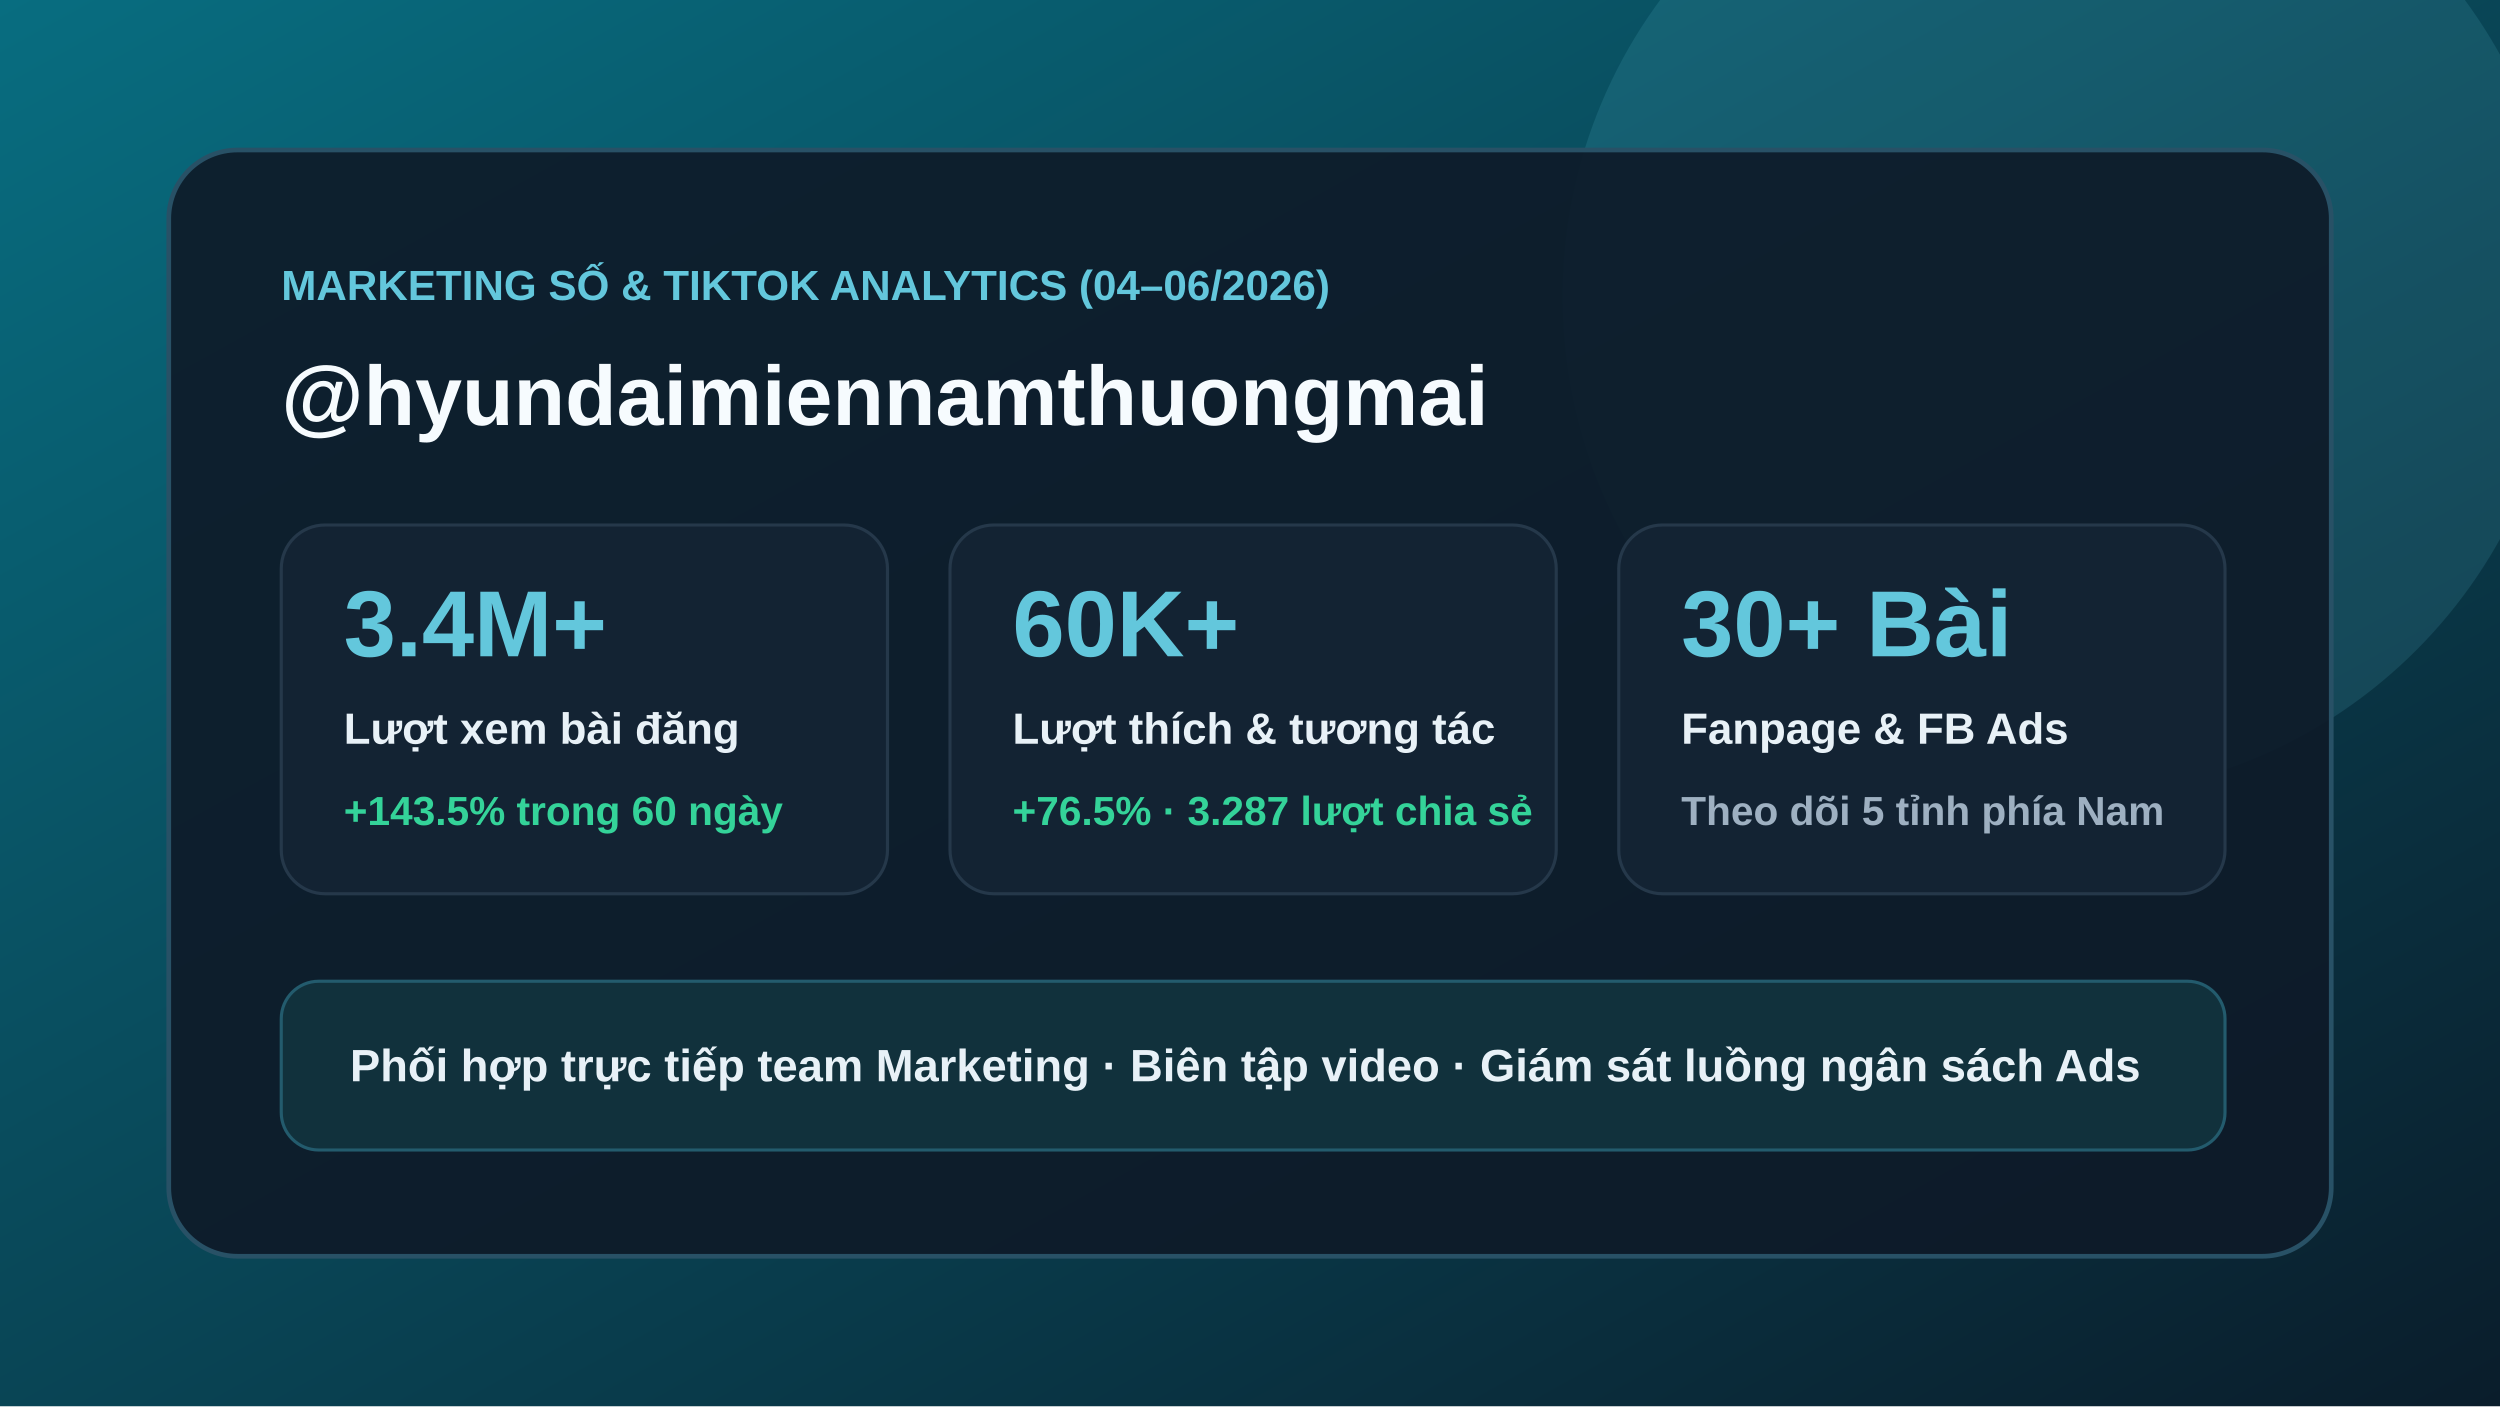
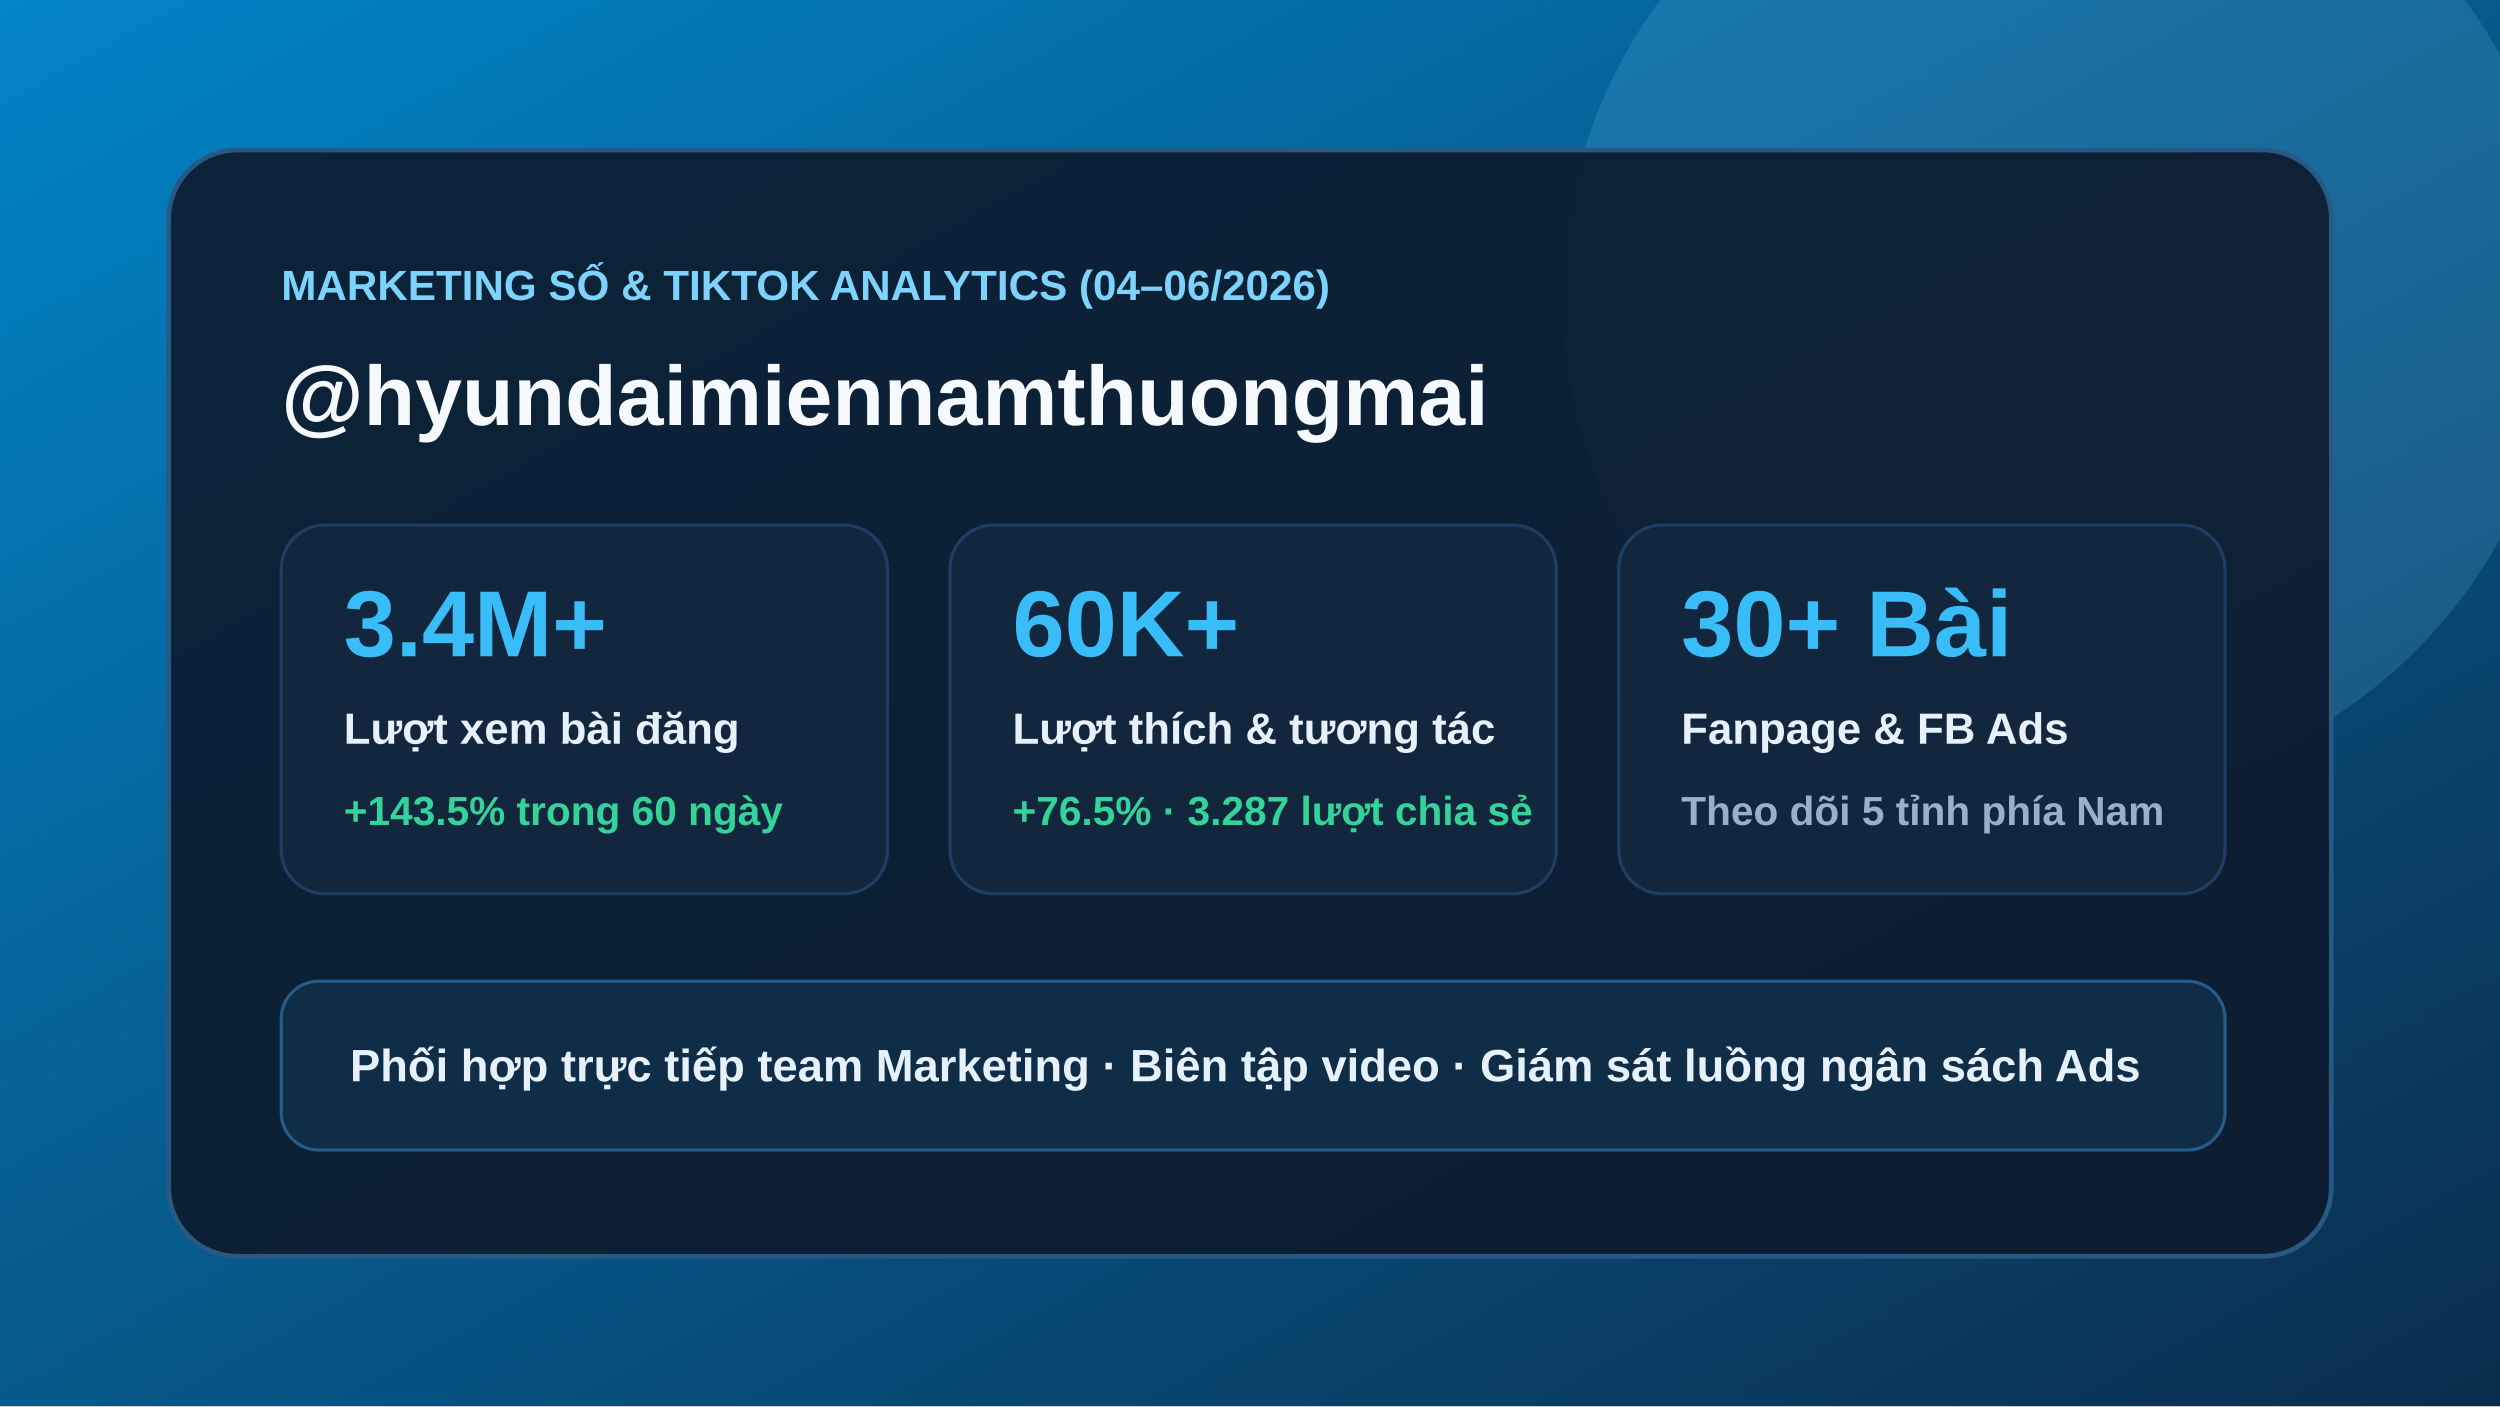
<svg xmlns="http://www.w3.org/2000/svg" viewBox="0 0 800 450" role="img" aria-label="Chiến dịch TikTok và Facebook Ads tại Hyundai Miền Nam">
  <defs>
    <linearGradient id="bgg" x1="0" y1="0" x2="1" y2="1">
-       <stop offset="0%" stop-color="#086d80" />
-       <stop offset="100%" stop-color="#0a1d2b" />
+       <stop offset="0%" stop-color="#0284c7" />
+       <stop offset="100%" stop-color="#0b2d4d" />
    </linearGradient>
  </defs>
  <rect width="800" height="450" fill="url(#bgg)" />
-   <circle cx="660" cy="95" r="160" fill="#63c7dc" fill-opacity="0.14" />
-   <rect x="54" y="48" width="692" height="354" rx="22" fill="#0e1b29" fill-opacity="0.92" stroke="#285166" stroke-width="1.5" />
-   <text x="90" y="96" fill="#63c7dc" font-family="Segoe UI, Arial, sans-serif" font-size="13.5" font-weight="700">MARKETING SỐ &amp; TIKTOK ANALYTICS (04–06/2026)</text>
-   <text x="90" y="136" fill="#f6fbfe" font-family="Segoe UI, Arial, sans-serif" font-size="27" font-weight="800">@hyundaimiennamthuongmai</text>
-   <rect x="90" y="168" width="194" height="118" rx="14" fill="#132333" stroke="#25384a" />
-   <text x="110" y="210" fill="#63c7dc" font-family="Segoe UI, Arial, sans-serif" font-size="30" font-weight="800">3.4M+</text>
-   <text x="110" y="238" fill="#e8f1f7" font-family="Segoe UI, Arial, sans-serif" font-size="14" font-weight="600">Lượt xem bài đăng</text>
+   <circle cx="660" cy="95" r="160" fill="#7dd3fc" fill-opacity="0.16" />
+   <rect x="54" y="48" width="692" height="354" rx="22" fill="#0d1c2e" fill-opacity="0.92" stroke="#285985" stroke-width="1.5" />
+   <text x="90" y="96" fill="#7dd3fc" font-family="Segoe UI, Arial, sans-serif" font-size="13.5" font-weight="700">MARKETING SỐ &amp; TIKTOK ANALYTICS (04–06/2026)</text>
+   <text x="90" y="136" fill="#f6faff" font-family="Segoe UI, Arial, sans-serif" font-size="27" font-weight="800">@hyundaimiennamthuongmai</text>
+   <rect x="90" y="168" width="194" height="118" rx="14" fill="#12263d" stroke="#1e3f63" />
+   <text x="110" y="210" fill="#38bdf8" font-family="Segoe UI, Arial, sans-serif" font-size="30" font-weight="800">3.4M+</text>
+   <text x="110" y="238" fill="#e6f1fc" font-family="Segoe UI, Arial, sans-serif" font-size="14" font-weight="600">Lượt xem bài đăng</text>
  <text x="110" y="264" fill="#34d399" font-family="Segoe UI, Arial, sans-serif" font-size="13" font-weight="700">+143.5% trong 60 ngày</text>
-   <rect x="304" y="168" width="194" height="118" rx="14" fill="#132333" stroke="#25384a" />
-   <text x="324" y="210" fill="#63c7dc" font-family="Segoe UI, Arial, sans-serif" font-size="30" font-weight="800">60K+</text>
-   <text x="324" y="238" fill="#e8f1f7" font-family="Segoe UI, Arial, sans-serif" font-size="14" font-weight="600">Lượt thích &amp; tương tác</text>
+   <rect x="304" y="168" width="194" height="118" rx="14" fill="#12263d" stroke="#1e3f63" />
+   <text x="324" y="210" fill="#38bdf8" font-family="Segoe UI, Arial, sans-serif" font-size="30" font-weight="800">60K+</text>
+   <text x="324" y="238" fill="#e6f1fc" font-family="Segoe UI, Arial, sans-serif" font-size="14" font-weight="600">Lượt thích &amp; tương tác</text>
  <text x="324" y="264" fill="#34d399" font-family="Segoe UI, Arial, sans-serif" font-size="13" font-weight="700">+76.5% · 3.287 lượt chia sẻ</text>
-   <rect x="518" y="168" width="194" height="118" rx="14" fill="#132333" stroke="#25384a" />
-   <text x="538" y="210" fill="#63c7dc" font-family="Segoe UI, Arial, sans-serif" font-size="30" font-weight="800">30+ Bài</text>
-   <text x="538" y="238" fill="#e8f1f7" font-family="Segoe UI, Arial, sans-serif" font-size="14" font-weight="600">Fanpage &amp; FB Ads</text>
-   <text x="538" y="264" fill="#9eb0c1" font-family="Segoe UI, Arial, sans-serif" font-size="13" font-weight="600">Theo dõi 5 tỉnh phía Nam</text>
-   <rect x="90" y="314" width="622" height="54" rx="12" fill="#11313c" stroke="#235b6d" />
-   <text x="112" y="346" fill="#e8f1f7" font-family="Segoe UI, Arial, sans-serif" font-size="14.5" font-weight="600">Phối hợp trực tiếp team Marketing · Biên tập video · Giám sát luồng ngân sách Ads</text>
+   <rect x="518" y="168" width="194" height="118" rx="14" fill="#12263d" stroke="#1e3f63" />
+   <text x="538" y="210" fill="#38bdf8" font-family="Segoe UI, Arial, sans-serif" font-size="30" font-weight="800">30+ Bài</text>
+   <text x="538" y="238" fill="#e6f1fc" font-family="Segoe UI, Arial, sans-serif" font-size="14" font-weight="600">Fanpage &amp; FB Ads</text>
+   <text x="538" y="264" fill="#98b1c9" font-family="Segoe UI, Arial, sans-serif" font-size="13" font-weight="600">Theo dõi 5 tỉnh phía Nam</text>
+   <rect x="90" y="314" width="622" height="54" rx="12" fill="#102d47" stroke="#245c8c" />
+   <text x="112" y="346" fill="#e6f1fc" font-family="Segoe UI, Arial, sans-serif" font-size="14.5" font-weight="600">Phối hợp trực tiếp team Marketing · Biên tập video · Giám sát luồng ngân sách Ads</text>
</svg>
